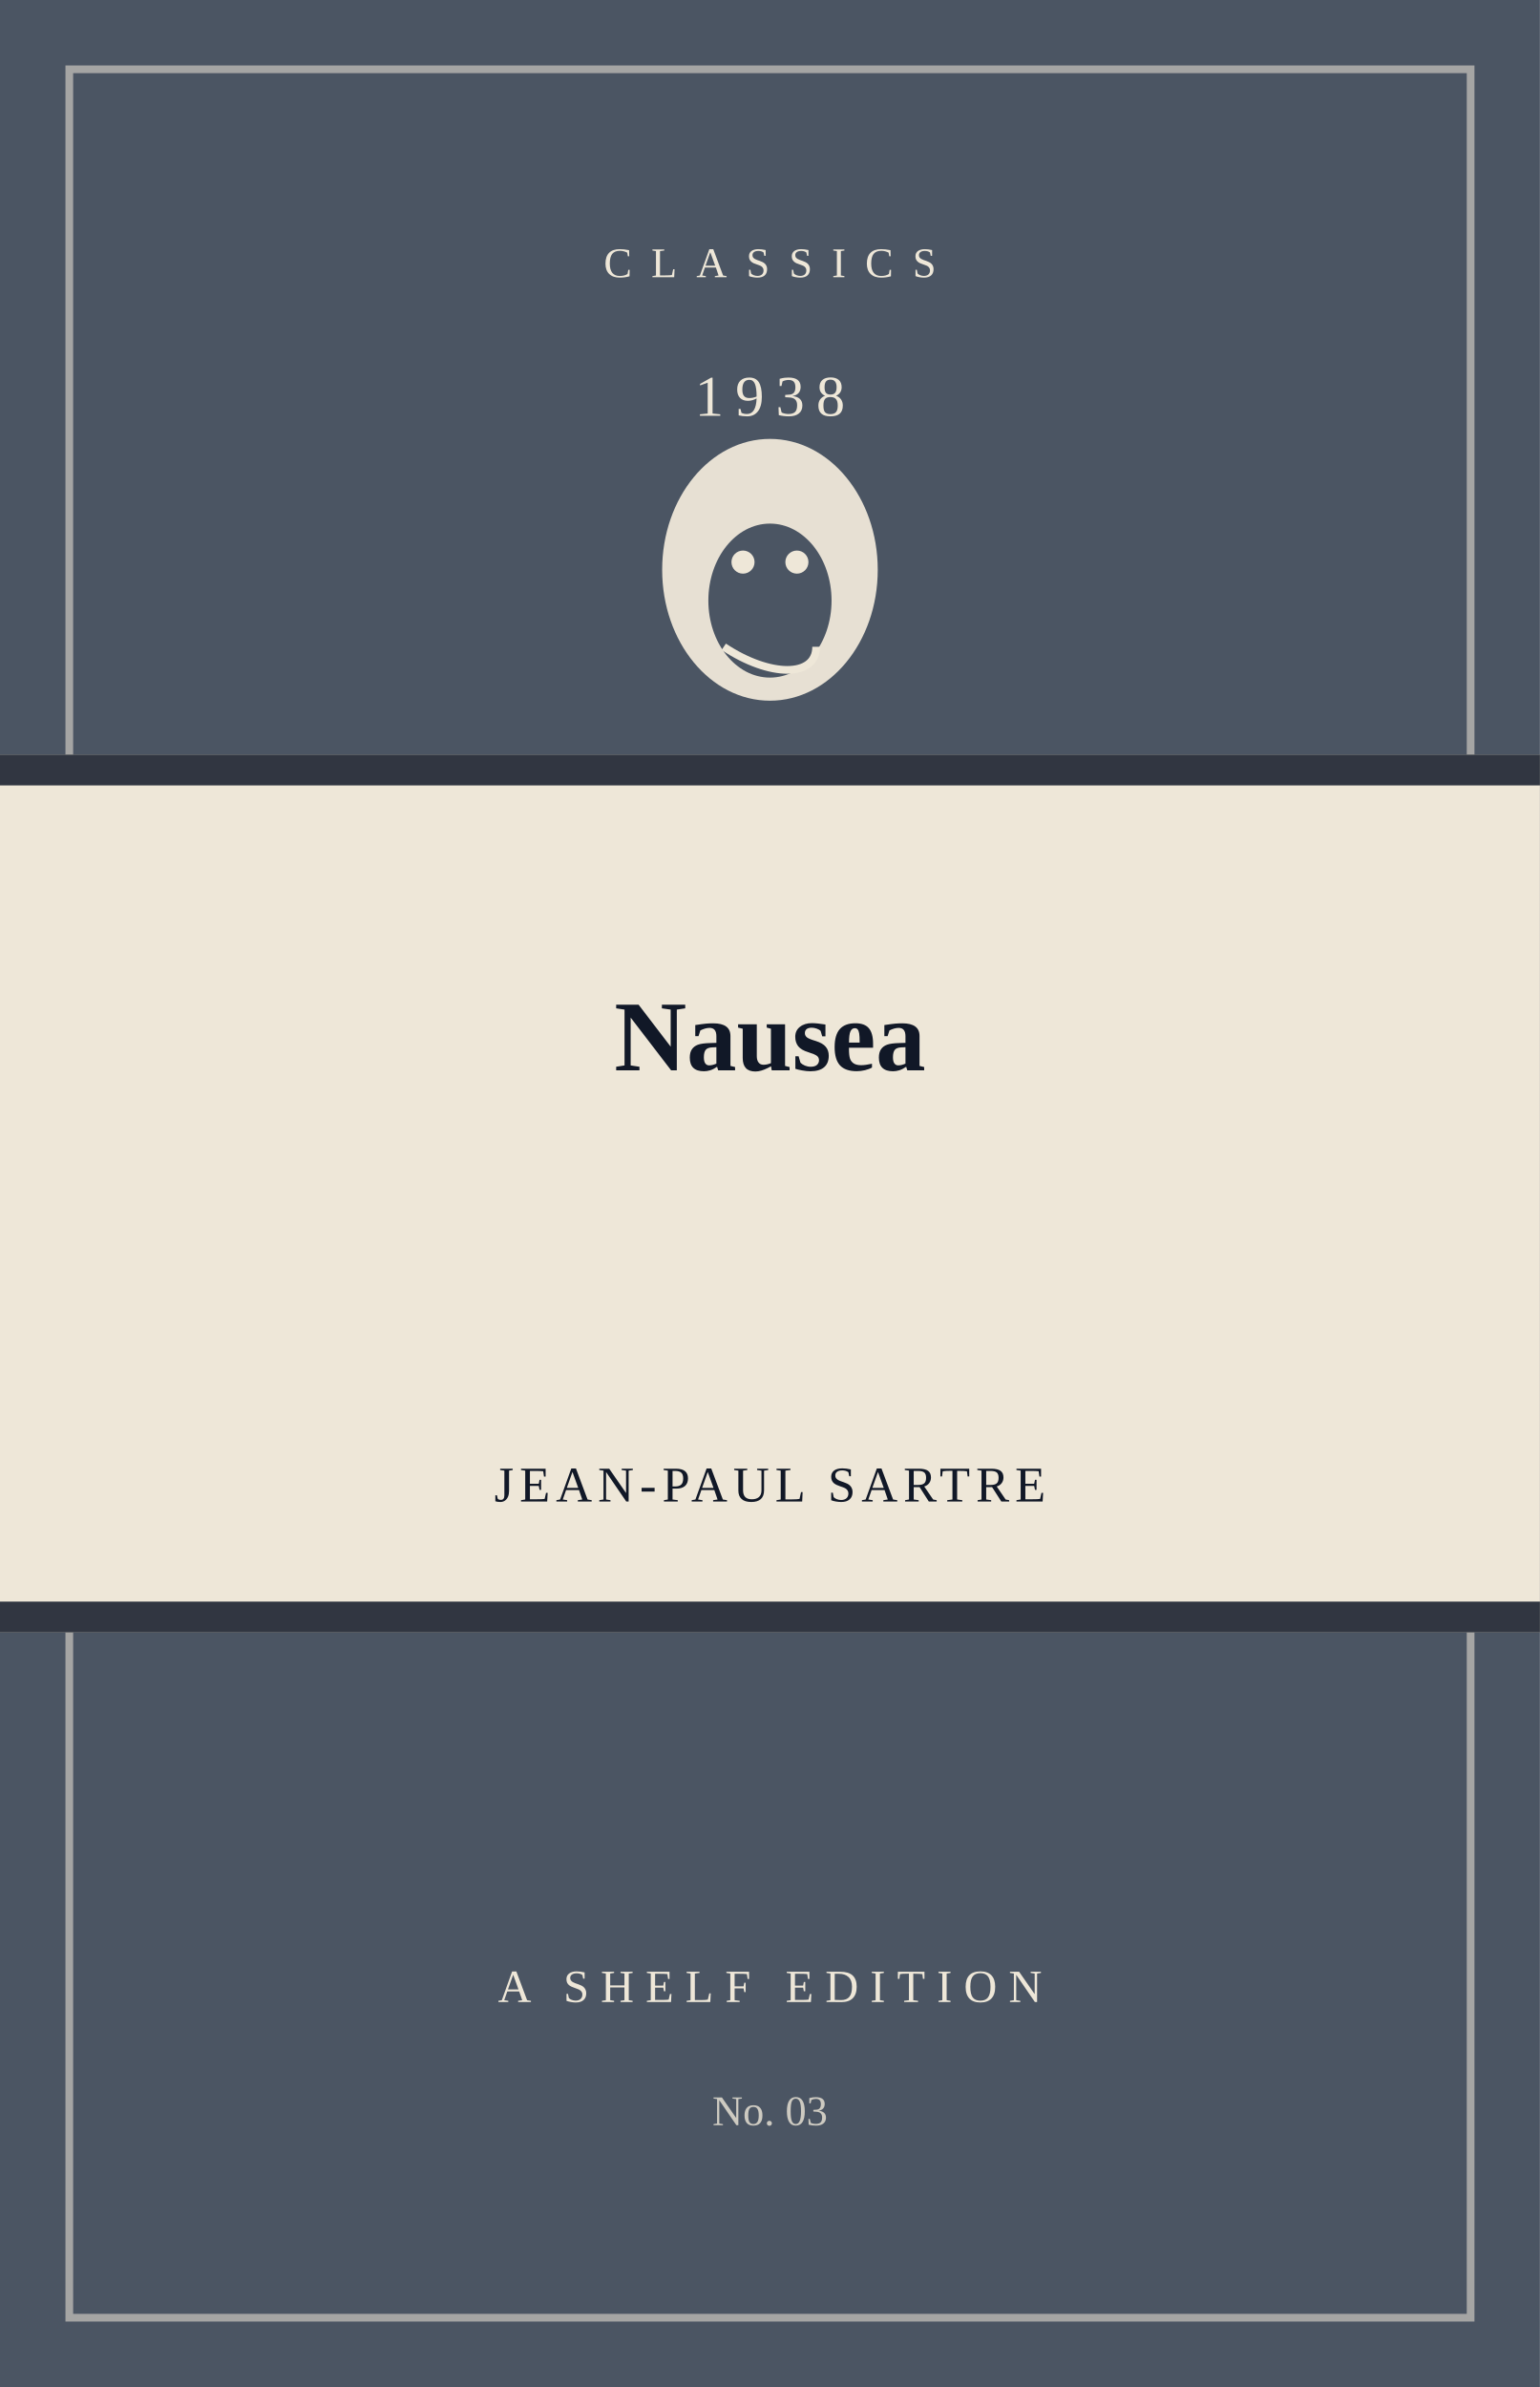
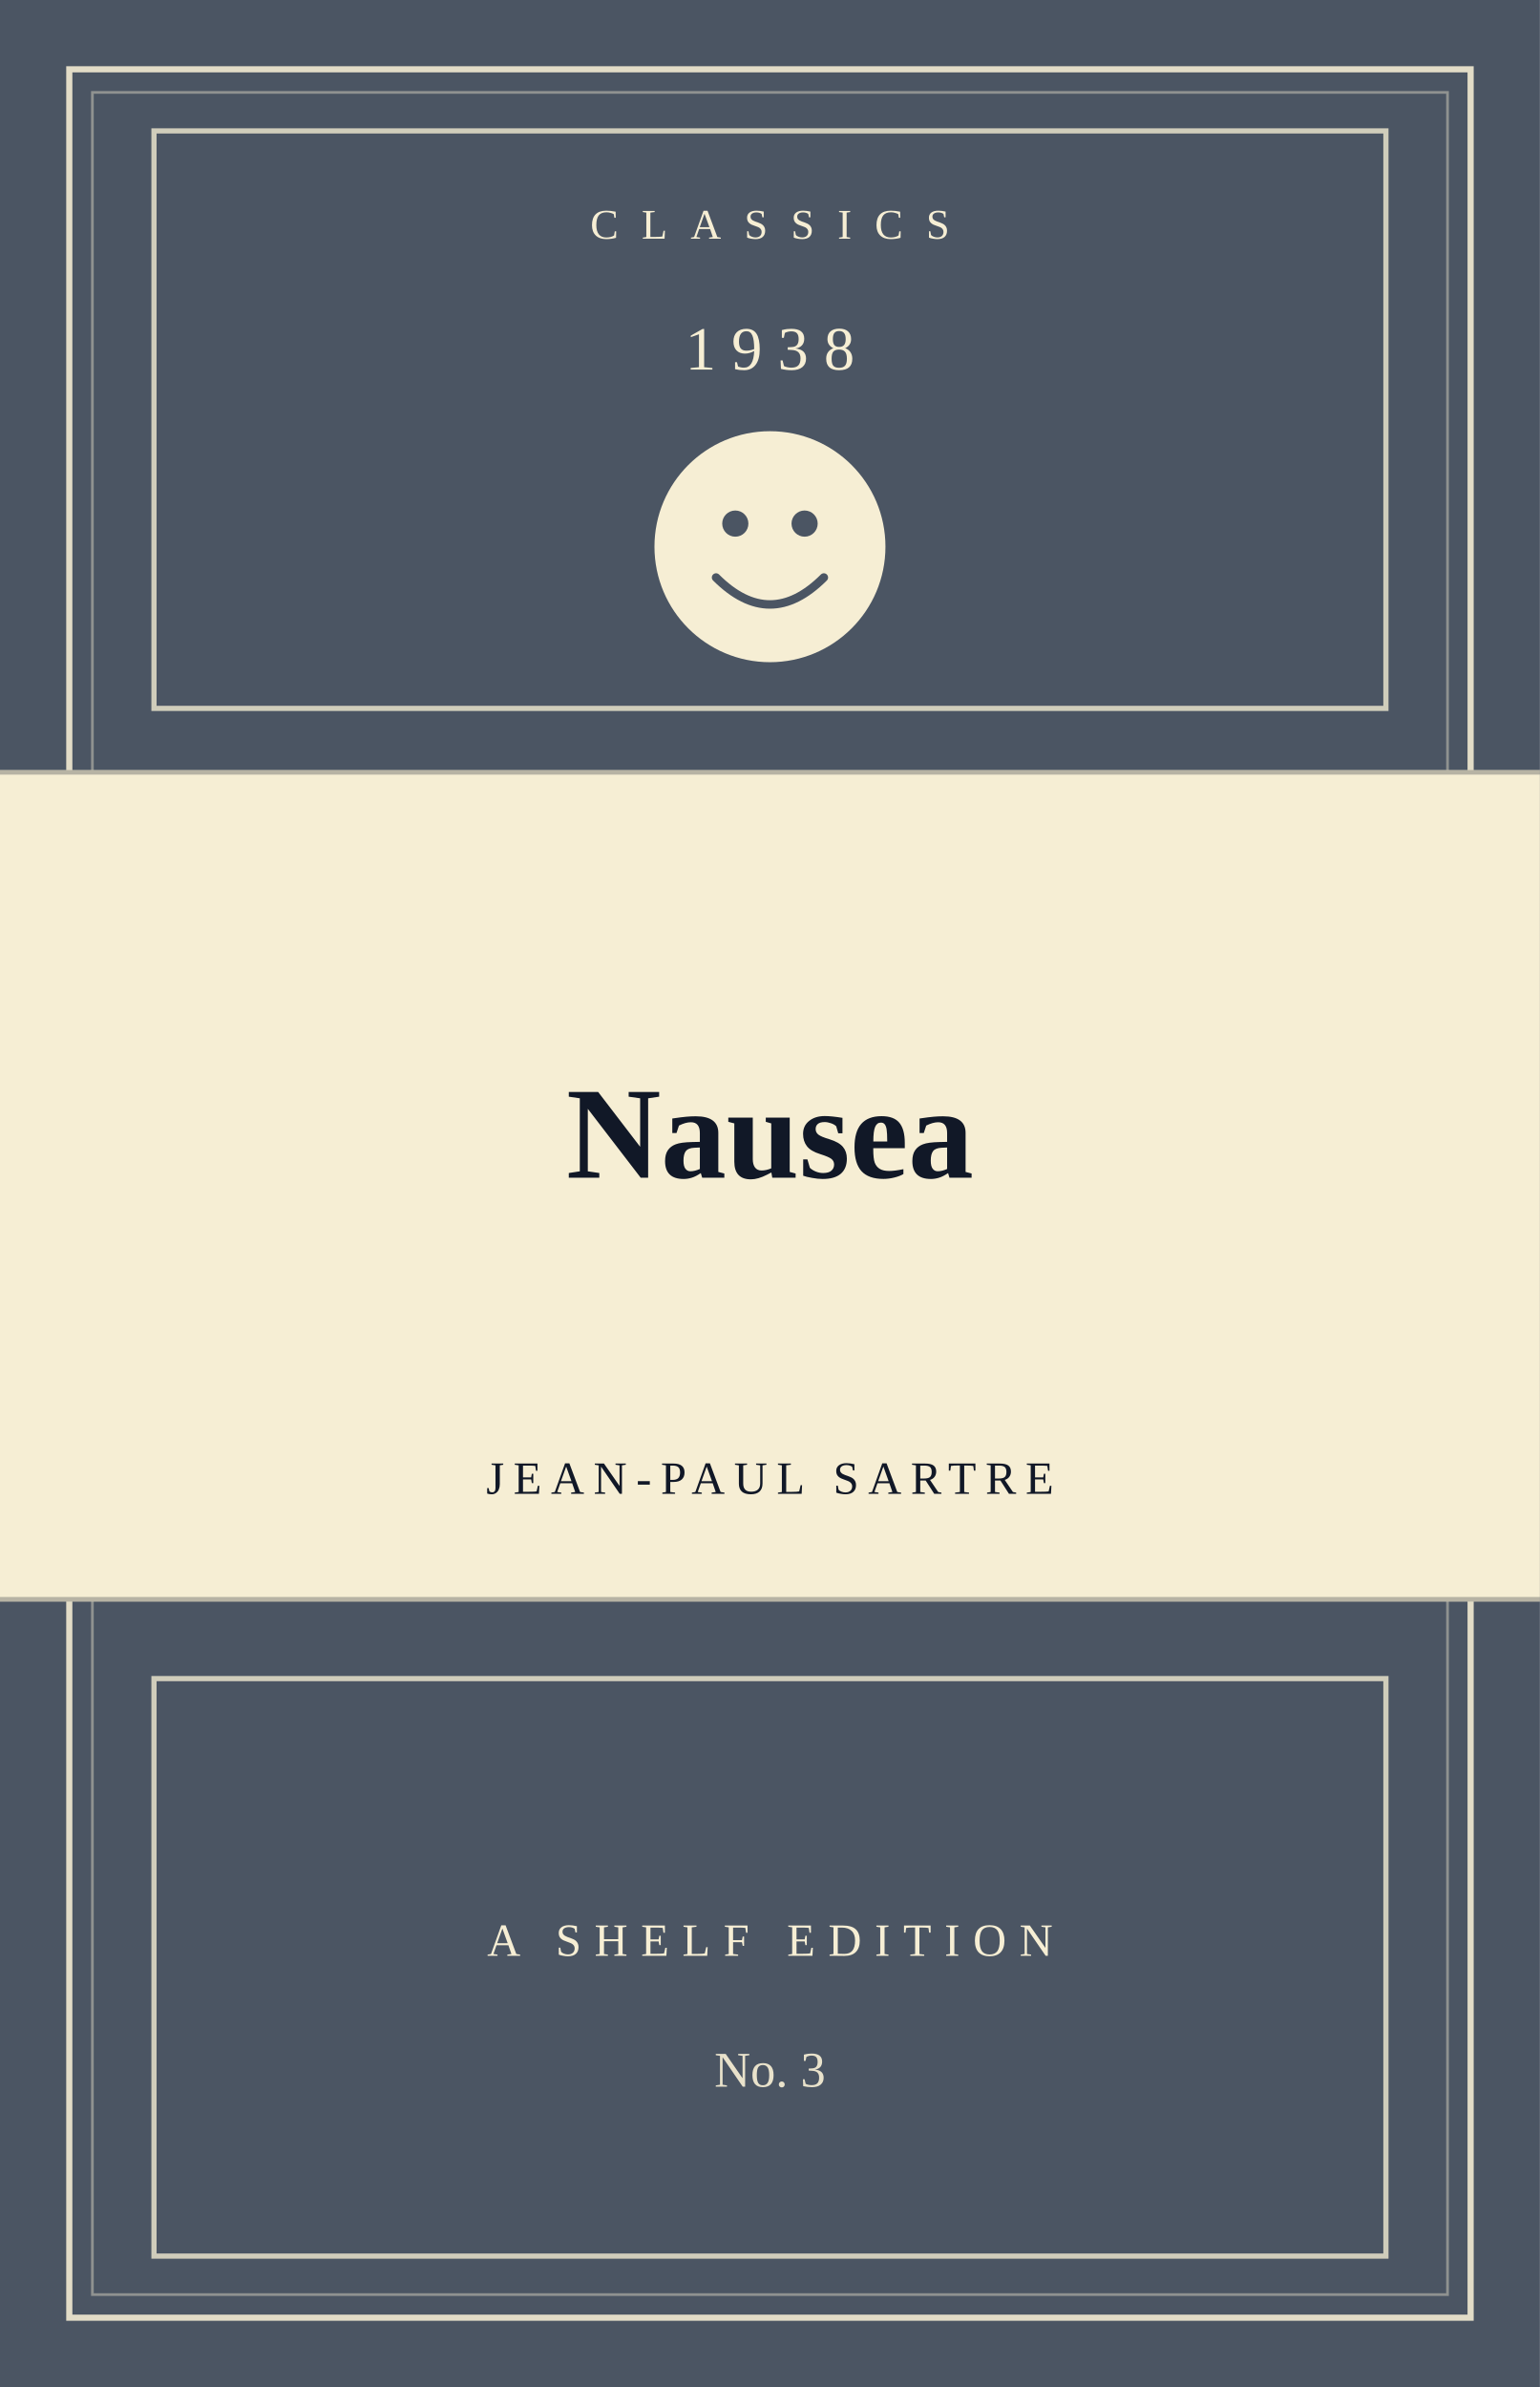
<svg xmlns="http://www.w3.org/2000/svg" width="400" height="620" viewBox="0 0 400 620" role="img" aria-labelledby="title">
  <rect width="400" height="620" fill="#4B5563" />
-   <rect x="18" y="18" width="364" height="584" fill="none" stroke="#EEE7D8" stroke-width="2" opacity="0.55" />
-   <rect x="0" y="196" width="400" height="228" fill="#EEE7D8" />
-   <rect x="0" y="196" width="400" height="8" fill="#111827" opacity="0.85" />
-   <rect x="0" y="416" width="400" height="8" fill="#111827" opacity="0.85" />
-   <text x="200" y="72" text-anchor="middle" fill="#EEE7D8" font-family="Georgia, 'Times New Roman', serif" font-size="11" letter-spacing="5">CLASSICS</text>
-   <text x="200" y="108" text-anchor="middle" fill="#EEE7D8" font-family="Georgia, 'Times New Roman', serif" font-size="15" letter-spacing="3">1938</text>
-   <ellipse cx="200" cy="148" rx="28" ry="34" fill="#EEE7D8" opacity="0.95" />
-   <ellipse cx="200" cy="156" rx="16" ry="20" fill="#4B5563" />
-   <circle cx="193" cy="146" r="3" fill="#EEE7D8" />
-   <circle cx="207" cy="146" r="3" fill="#EEE7D8" />
-   <path d="M188 168 C200 176 212 176 212 168" fill="none" stroke="#EEE7D8" stroke-width="2" />
-   <text text-anchor="middle" fill="#111827" font-family="Georgia, 'Times New Roman', serif" font-size="26" font-weight="700">
-     <tspan x="200" dy="278">Nausea</tspan>
+   <rect x="18" y="18" width="364" height="584" fill="none" stroke="#F6EED4" stroke-width="1.6" opacity="0.88" />
+   <rect x="24" y="24" width="352" height="572" fill="none" stroke="#F6EED4" stroke-width="0.7" opacity="0.4" />
+   <rect x="40" y="34" width="320" height="150" fill="none" stroke="#F6EED4" stroke-width="1.35" opacity="0.78" />
+   <rect x="40" y="436" width="320" height="150" fill="none" stroke="#F6EED4" stroke-width="1.35" opacity="0.78" />
+   <rect x="0" y="200" width="400" height="216" fill="#F6EED4" />
+   <rect x="0" y="200" width="400" height="1.2" fill="#111827" opacity="0.28" />
+   <rect x="0" y="414.8" width="400" height="1.2" fill="#111827" opacity="0.28" />
+   <text x="200" y="62" text-anchor="middle" fill="#F6EED4" font-family="Georgia, 'Times New Roman', serif" font-size="11" letter-spacing="6">CLASSICS</text>
+   <text x="200" y="96" text-anchor="middle" fill="#F6EED4" font-family="Georgia, 'Times New Roman', serif" font-size="16" letter-spacing="4">1938</text>
+   <circle cx="200" cy="142" r="30" fill="#F6EED4" />
+   <circle cx="191" cy="136" r="3.4" fill="#4B5563" />
+   <circle cx="209" cy="136" r="3.4" fill="#4B5563" />
+   <path d="M186 150 Q200 164 214 150" fill="none" stroke="#4B5563" stroke-width="2.2" stroke-linecap="round" />
+   <text text-anchor="middle" fill="#111827" font-family="Georgia, 'Times New Roman', serif" font-size="34" font-weight="700">
+     <tspan x="200" dy="305.9">Nausea</tspan>
  </text>
-   <text x="200" y="390" text-anchor="middle" fill="#111827" font-family="Georgia, 'Times New Roman', serif" font-size="13" letter-spacing="1.5">JEAN-PAUL SARTRE</text>
-   <text x="200" y="520" text-anchor="middle" fill="#EEE7D8" font-family="Georgia, 'Times New Roman', serif" font-size="12" letter-spacing="3">A SHELF EDITION</text>
-   <text x="200" y="552" text-anchor="middle" fill="#EEE7D8" font-family="Georgia, 'Times New Roman', serif" font-size="11" opacity="0.8">No. 03</text>
+   <text text-anchor="middle" fill="#111827" font-family="Georgia, 'Times New Roman', serif" font-size="12" letter-spacing="2.4">
+     <tspan x="200" dy="388">JEAN-PAUL SARTRE</tspan>
+   </text>
+   <text x="200" y="508" text-anchor="middle" fill="#F6EED4" font-family="Georgia, 'Times New Roman', serif" font-size="12" letter-spacing="3.4">A SHELF EDITION</text>
+   <text x="200" y="542" text-anchor="middle" fill="#F6EED4" font-family="Georgia, 'Times New Roman', serif" font-size="13" opacity="0.92">No. 3</text>
</svg>
